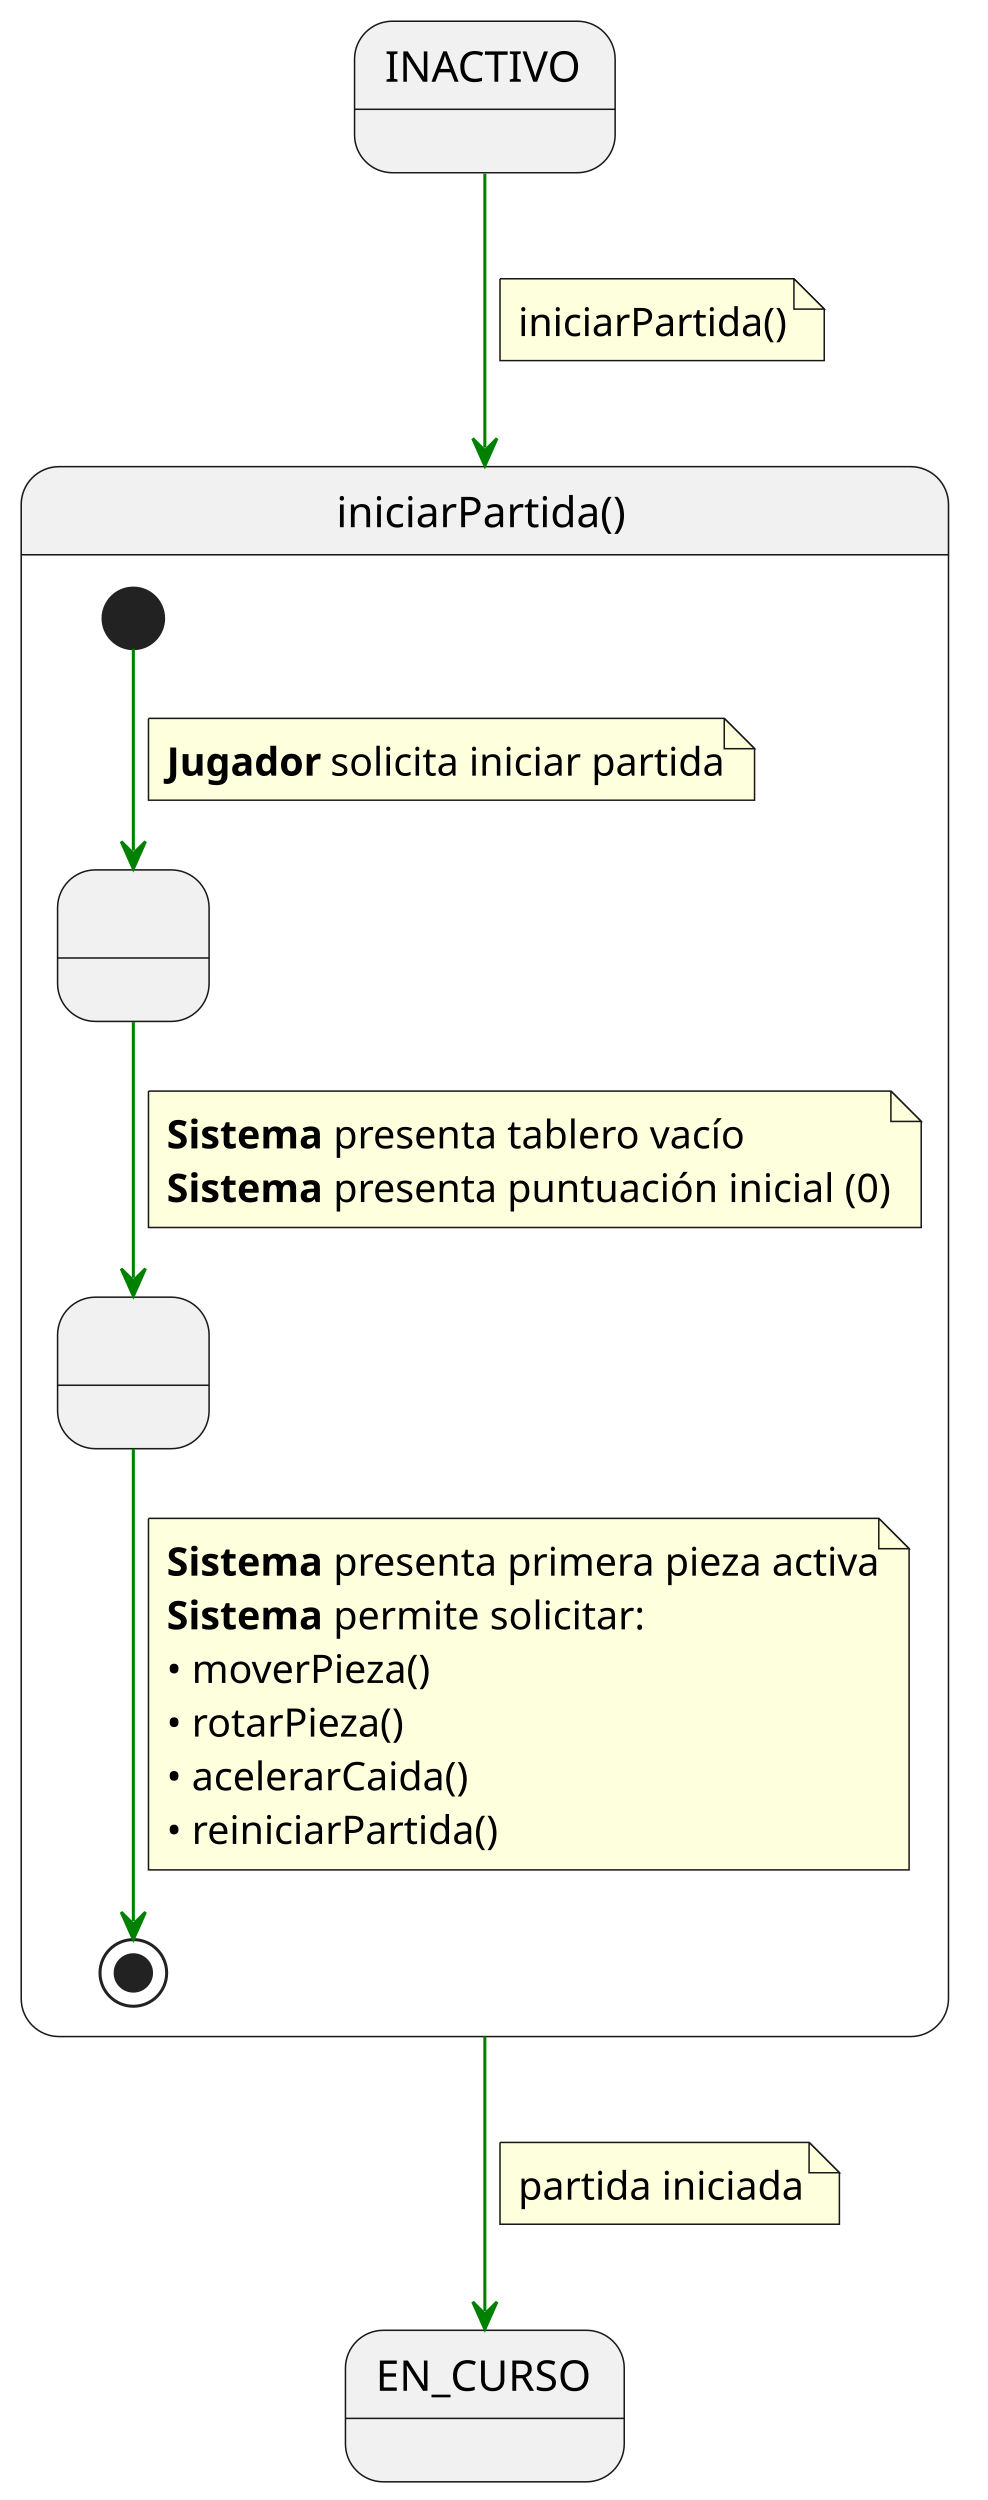
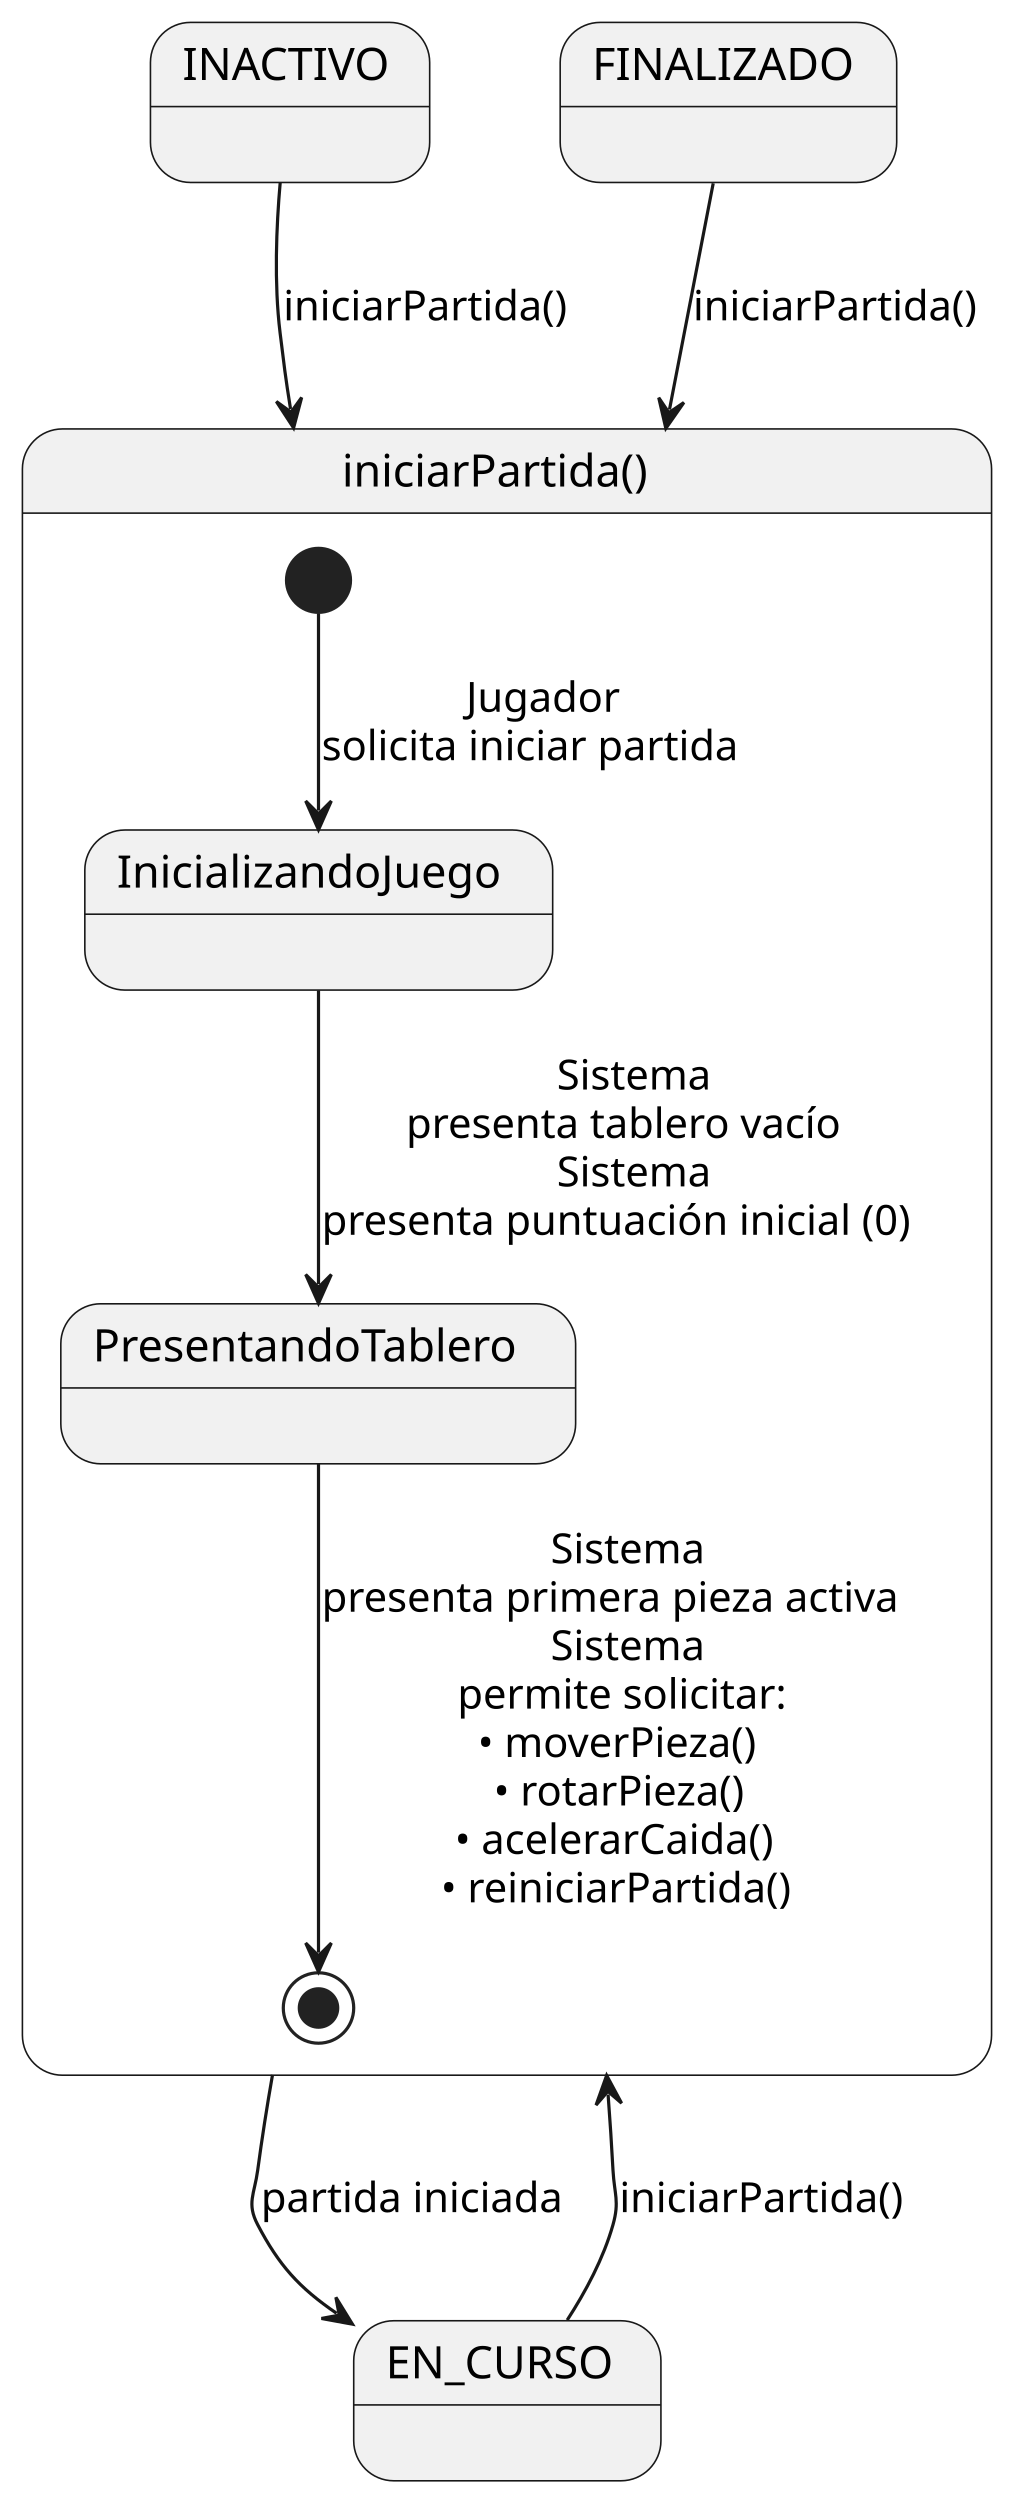
- <svg xmlns="http://www.w3.org/2000/svg" contentStyleType="text/css" height="825px" preserveAspectRatio="none" style="width:326px;height:825px;background:#FFFFFF;" version="1.1" viewBox="0 0 326 825" width="326px" zoomAndPan="magnify">
+ <svg xmlns="http://www.w3.org/2000/svg" contentStyleType="text/css" data-diagram-type="STATE" height="781px" preserveAspectRatio="none" style="width:323px;height:781px;background:#FFFFFF;" version="1.1" viewBox="0 0 323 781" width="323px" zoomAndPan="magnify">
  <defs />
  <g>
    <g id="INACTIVO">
-       <rect fill="#F1F1F1" height="50" rx="12.5" ry="12.5" style="stroke:#181818;stroke-width:0.5;" width="86" x="117" y="7" />
-       <line style="stroke:#181818;stroke-width:0.5;" x1="117" x2="203" y1="36.068" y2="36.068" />
-       <text fill="#000000" font-family="sans-serif" font-size="14" lengthAdjust="spacing" textLength="66" x="127" y="26.966">INACTIVO</text>
+       <rect fill="#F1F1F1" height="50" rx="12.5" ry="12.5" style="stroke:#181818;stroke-width:0.5;" width="87.231" x="47" y="7" />
+       <line style="stroke:#181818;stroke-width:0.5;" x1="47" x2="134.231" y1="33.297" y2="33.297" />
+       <text fill="#000000" font-family="sans-serif" font-size="14" lengthAdjust="spacing" textLength="67.231" x="57" y="24.995">INACTIVO</text>
    </g>
-     <path d="M19.5,154 L300.5,154 A12.5,12.5 0 0 1 313,166.5 L313,183.068 L7,183.068 L7,166.5 A12.5,12.5 0 0 1 19.5,154 " fill="#F1F1F1" style="stroke:#F1F1F1;stroke-width:1.0;" />
-     <rect fill="none" height="518.068" rx="12.5" ry="12.5" style="stroke:#181818;stroke-width:0.5;" width="306" x="7" y="154" />
-     <line style="stroke:#181818;stroke-width:0.5;" x1="7" x2="313" y1="183.068" y2="183.068" />
-     <text fill="#000000" font-family="sans-serif" font-size="14" lengthAdjust="spacing" textLength="98" x="111" y="173.966">iniciarPartida()</text>
+     <g id="EN_CURSO">
+       <rect fill="#F1F1F1" height="50" rx="12.5" ry="12.5" style="stroke:#181818;stroke-width:0.5;" width="95.975" x="110.5" y="725" />
+       <line style="stroke:#181818;stroke-width:0.5;" x1="110.5" x2="206.475" y1="751.297" y2="751.297" />
+       <text fill="#000000" font-family="sans-serif" font-size="14" lengthAdjust="spacing" textLength="75.975" x="120.5" y="742.995">EN_CURSO</text>
+     </g>
+     <g id="FINALIZADO">
+       <rect fill="#F1F1F1" height="50" rx="12.5" ry="12.5" style="stroke:#181818;stroke-width:0.5;" width="105.128" x="175" y="7" />
+       <line style="stroke:#181818;stroke-width:0.5;" x1="175" x2="280.128" y1="33.297" y2="33.297" />
+       <text fill="#000000" font-family="sans-serif" font-size="14" lengthAdjust="spacing" textLength="85.128" x="185" y="24.995">FINALIZADO</text>
+     </g>
+     <path d="M19.5,134 L297.266,134 A12.5,12.5 0 0 1 309.766,146.5 L309.766,160.297 L7,160.297 L7,146.5 A12.5,12.5 0 0 1 19.5,134" fill="#F1F1F1" />
+     <rect fill="none" height="514.297" rx="12.5" ry="12.5" style="stroke:#181818;stroke-width:0.5;" width="302.766" x="7" y="134" />
+     <line style="stroke:#181818;stroke-width:0.5;" x1="7" x2="309.766" y1="160.297" y2="160.297" />
+     <text fill="#000000" font-family="sans-serif" font-size="14" lengthAdjust="spacing" textLength="103.12" x="106.823" y="151.995">iniciarPartida()</text>
+     <ellipse cx="99.5" cy="181.297" fill="#222222" rx="10" ry="10" style="stroke:#222222;stroke-width:1;" />
    <g id="iniciarPartida.InicializandoJuego">
-       <rect fill="#F1F1F1" height="50" rx="12.5" ry="12.5" style="stroke:#181818;stroke-width:0.5;" width="50" x="19" y="287.068" />
-       <line style="stroke:#181818;stroke-width:0.5;" x1="19" x2="69" y1="316.136" y2="316.136" />
-       <text fill="#000000" font-family="sans-serif" font-size="14" lengthAdjust="spacing" textLength="4" x="42" y="307.034"> </text>
+       <rect fill="#F1F1F1" height="50" rx="12.5" ry="12.5" style="stroke:#181818;stroke-width:0.5;" width="146.157" x="26.5" y="259.297" />
+       <line style="stroke:#181818;stroke-width:0.5;" x1="26.5" x2="172.657" y1="285.594" y2="285.594" />
+       <text fill="#000000" font-family="sans-serif" font-size="14" lengthAdjust="spacing" textLength="126.157" x="36.5" y="277.292">InicializandoJuego</text>
    </g>
    <g id="iniciarPartida.PresentandoTablero">
-       <rect fill="#F1F1F1" height="50" rx="12.5" ry="12.5" style="stroke:#181818;stroke-width:0.5;" width="50" x="19" y="428.068" />
-       <line style="stroke:#181818;stroke-width:0.5;" x1="19" x2="69" y1="457.136" y2="457.136" />
-       <text fill="#000000" font-family="sans-serif" font-size="14" lengthAdjust="spacing" textLength="4" x="42" y="448.034"> </text>
+       <rect fill="#F1F1F1" height="50" rx="12.5" ry="12.5" style="stroke:#181818;stroke-width:0.5;" width="160.827" x="19" y="407.297" />
+       <line style="stroke:#181818;stroke-width:0.5;" x1="19" x2="179.827" y1="433.594" y2="433.594" />
+       <text fill="#000000" font-family="sans-serif" font-size="14" lengthAdjust="spacing" textLength="140.827" x="29" y="425.292">PresentandoTablero</text>
    </g>
-     <ellipse cx="44" cy="204.068" fill="#222222" rx="10" ry="10" style="stroke:#222222;stroke-width:1.0;" />
-     <ellipse cx="44" cy="651.068" fill="none" rx="11" ry="11" style="stroke:#222222;stroke-width:1.0;" />
-     <ellipse cx="44" cy="651.068" fill="#222222" rx="6" ry="6" style="stroke:#222222;stroke-width:1.0;" />
-     <g id="link_*start*iniciarPartida_InicializandoJuego">
-       <path d="M44,214.108 C44,230.028 44,257.578 44,280.708 " fill="none" id="*start*iniciarPartida-to-InicializandoJuego" style="stroke:#008000;stroke-width:1.0;" />
-       <polygon fill="#008000" points="44,286.708,48,277.708,44,281.708,40,277.708,44,286.708" style="stroke:#008000;stroke-width:1.0;" />
-       <path d="M49,237.068 L49,264.068 L249,264.068 L249,247.068 L239,237.068 L49,237.068 " fill="#FEFFDD" style="stroke:#181818;stroke-width:0.5;" />
-       <path d="M239,237.068 L239,247.068 L249,247.068 L239,237.068 " fill="#FEFFDD" style="stroke:#181818;stroke-width:0.5;" />
-       <text fill="#000000" font-family="sans-serif" font-size="13" font-weight="bold" lengthAdjust="spacing" textLength="51" x="55" y="255.965">Jugador</text>
-       <text fill="#000000" font-family="sans-serif" font-size="13" lengthAdjust="spacing" textLength="125" x="109" y="255.965">solicita iniciar partida</text>
+     <ellipse cx="99.5" cy="627.297" fill="none" rx="11" ry="11" style="stroke:#222222;stroke-width:1;" />
+     <ellipse cx="99.5" cy="627.297" fill="#222222" rx="6" ry="6" style="stroke:#222222;stroke-width:1;" />
+     <g class="link" data-entity-1="*start*iniciarPartida" data-entity-2="InicializandoJuego" data-source-line="17" data-uid="lnk7" id="link_*start*iniciarPartida_InicializandoJuego">
+       <path d="M99.5,191.617 C99.5,206.857 99.5,231.567 99.5,253.237" fill="none" id="*start*iniciarPartida-to-InicializandoJuego" style="stroke:#181818;stroke-width:1;" />
+       <polygon fill="#181818" points="99.5,259.237,103.5,250.237,99.5,254.237,95.5,250.237,99.5,259.237" style="stroke:#181818;stroke-width:1;" />
+       <text fill="#000000" font-family="sans-serif" font-size="13" lengthAdjust="spacing" textLength="49.842" x="145.61" y="222.364">Jugador</text>
+       <text fill="#000000" font-family="sans-serif" font-size="13" lengthAdjust="spacing" textLength="140.061" x="100.5" y="237.497">solicita iniciar partida</text>
    </g>
-     <g id="link_InicializandoJuego_PresentandoTablero">
-       <path d="M44,337.278 C44,362.638 44,396.238 44,421.668 " fill="none" id="InicializandoJuego-to-PresentandoTablero" style="stroke:#008000;stroke-width:1.0;" />
-       <polygon fill="#008000" points="44,427.668,48,418.668,44,422.668,40,418.668,44,427.668" style="stroke:#008000;stroke-width:1.0;" />
-       <path d="M49,360.068 L49,405.068 L304,405.068 L304,370.068 L294,360.068 L49,360.068 " fill="#FEFFDD" style="stroke:#181818;stroke-width:0.5;" />
-       <path d="M294,360.068 L294,370.068 L304,370.068 L294,360.068 " fill="#FEFFDD" style="stroke:#181818;stroke-width:0.5;" />
-       <text fill="#000000" font-family="sans-serif" font-size="13" font-weight="bold" lengthAdjust="spacing" textLength="52" x="55" y="378.965">Sistema</text>
-       <text fill="#000000" font-family="sans-serif" font-size="13" lengthAdjust="spacing" textLength="133" x="110" y="378.965">presenta tablero vacío</text>
-       <text fill="#000000" font-family="sans-serif" font-size="13" font-weight="bold" lengthAdjust="spacing" textLength="52" x="55" y="396.671">Sistema</text>
-       <text fill="#000000" font-family="sans-serif" font-size="13" lengthAdjust="spacing" textLength="179" x="110" y="396.671">presenta puntuación inicial (0)</text>
+     <g class="link" data-entity-1="InicializandoJuego" data-entity-2="PresentandoTablero" data-source-line="18" data-uid="lnk9" id="link_InicializandoJuego_PresentandoTablero">
+       <path d="M99.5,309.407 C99.5,336.457 99.5,374.087 99.5,401.157" fill="none" id="InicializandoJuego-to-PresentandoTablero" style="stroke:#181818;stroke-width:1;" />
+       <polygon fill="#181818" points="99.5,407.157,103.5,398.157,99.5,402.157,95.5,398.157,99.5,407.157" style="stroke:#181818;stroke-width:1;" />
+       <text fill="#000000" font-family="sans-serif" font-size="13" lengthAdjust="spacing" textLength="52.362" x="173.952" y="340.364">Sistema</text>
+       <text fill="#000000" font-family="sans-serif" font-size="13" lengthAdjust="spacing" textLength="146.529" x="126.868" y="355.497">presenta tablero vacío</text>
+       <text fill="#000000" font-family="sans-serif" font-size="13" lengthAdjust="spacing" textLength="52.362" x="173.952" y="370.629">Sistema</text>
+       <text fill="#000000" font-family="sans-serif" font-size="13" lengthAdjust="spacing" textLength="199.266" x="100.5" y="385.762">presenta puntuación inicial (0)</text>
    </g>
-     <g id="link_PresentandoTablero_*end*iniciarPartida">
-       <path d="M44,478.098 C44,521.238 44,604.088 44,633.998 " fill="none" id="PresentandoTablero-to-*end*iniciarPartida" style="stroke:#008000;stroke-width:1.0;" />
-       <polygon fill="#008000" points="44,639.998,48,630.998,44,634.998,40,630.998,44,639.998" style="stroke:#008000;stroke-width:1.0;" />
-       <path d="M49,501.068 L49,617.068 L300,617.068 L300,511.068 L290,501.068 L49,501.068 " fill="#FEFFDD" style="stroke:#181818;stroke-width:0.5;" />
-       <path d="M290,501.068 L290,511.068 L300,511.068 L290,501.068 " fill="#FEFFDD" style="stroke:#181818;stroke-width:0.5;" />
-       <text fill="#000000" font-family="sans-serif" font-size="13" font-weight="bold" lengthAdjust="spacing" textLength="52" x="55" y="519.965">Sistema</text>
-       <text fill="#000000" font-family="sans-serif" font-size="13" lengthAdjust="spacing" textLength="175" x="110" y="519.965">presenta primera pieza activa</text>
-       <text fill="#000000" font-family="sans-serif" font-size="13" font-weight="bold" lengthAdjust="spacing" textLength="52" x="55" y="537.671">Sistema</text>
-       <text fill="#000000" font-family="sans-serif" font-size="13" lengthAdjust="spacing" textLength="99" x="110" y="537.671">permite solicitar:</text>
-       <text fill="#000000" font-family="sans-serif" font-size="13" lengthAdjust="spacing" textLength="86" x="55" y="555.377">• moverPieza()</text>
-       <text fill="#000000" font-family="sans-serif" font-size="13" lengthAdjust="spacing" textLength="77" x="55" y="573.083">• rotarPieza()</text>
-       <text fill="#000000" font-family="sans-serif" font-size="13" lengthAdjust="spacing" textLength="96" x="55" y="590.789">• acelerarCaida()</text>
-       <text fill="#000000" font-family="sans-serif" font-size="13" lengthAdjust="spacing" textLength="106" x="55" y="608.495">• reiniciarPartida()</text>
+     <g class="link" data-entity-1="PresentandoTablero" data-entity-2="*end*iniciarPartida" data-source-line="19" data-uid="lnk11" id="link_PresentandoTablero_*end*iniciarPartida">
+       <path d="M99.5,457.347 C99.5,499.787 99.5,580.287 99.5,610.007" fill="none" id="PresentandoTablero-to-*end*iniciarPartida" style="stroke:#181818;stroke-width:1;" />
+       <polygon fill="#181818" points="99.5,616.007,103.5,607.007,99.5,611.007,95.5,607.007,99.5,616.007" style="stroke:#181818;stroke-width:1;" />
+       <text fill="#000000" font-family="sans-serif" font-size="13" lengthAdjust="spacing" textLength="52.362" x="172.01" y="488.364">Sistema</text>
+       <text fill="#000000" font-family="sans-serif" font-size="13" lengthAdjust="spacing" textLength="195.381" x="100.5" y="503.497">presenta primera pieza activa</text>
+       <text fill="#000000" font-family="sans-serif" font-size="13" lengthAdjust="spacing" textLength="52.362" x="172.01" y="518.629">Sistema</text>
+       <text fill="#000000" font-family="sans-serif" font-size="13" lengthAdjust="spacing" textLength="110.595" x="142.893" y="533.762">permite solicitar:</text>
+       <text fill="#000000" font-family="sans-serif" font-size="13" lengthAdjust="spacing" textLength="97.836" x="149.272" y="548.895">• moverPieza()</text>
+       <text fill="#000000" font-family="sans-serif" font-size="13" lengthAdjust="spacing" textLength="87.89" x="154.246" y="564.028">• rotarPieza()</text>
+       <text fill="#000000" font-family="sans-serif" font-size="13" lengthAdjust="spacing" textLength="112.195" x="142.093" y="579.161">• acelerarCaida()</text>
+       <text fill="#000000" font-family="sans-serif" font-size="13" lengthAdjust="spacing" textLength="120.897" x="137.742" y="594.293">• reiniciarPartida()</text>
    </g>
-     <g id="EN_CURSO">
-       <rect fill="#F1F1F1" height="50" rx="12.5" ry="12.5" style="stroke:#181818;stroke-width:0.5;" width="92" x="114" y="769" />
-       <line style="stroke:#181818;stroke-width:0.5;" x1="114" x2="206" y1="798.068" y2="798.068" />
-       <text fill="#000000" font-family="sans-serif" font-size="14" lengthAdjust="spacing" textLength="72" x="124" y="788.966">EN_CURSO</text>
+     <g class="link" data-entity-1="INACTIVO" data-entity-2="iniciarPartida" data-source-line="11" data-uid="lnk2" id="link_INACTIVO_iniciarPartida">
+       <path d="M87.53,57.07 C86.32,70.85 85.6,88.45 87.5,104 C88.7,113.78 89.161,117.775 90.761,127.766" fill="none" id="INACTIVO-to-iniciarPartida" style="stroke:#181818;stroke-width:1;" />
+       <polygon fill="#181818" points="91.71,133.69,94.236,124.171,90.919,128.753,86.337,125.436,91.71,133.69" style="stroke:#181818;stroke-width:1;" />
+       <text fill="#000000" font-family="sans-serif" font-size="13" lengthAdjust="spacing" textLength="95.754" x="88.5" y="100.067">iniciarPartida()</text>
    </g>
-     <g id="link_INACTIVO_iniciarPartida">
-       <path d="M160,57.28 C160,79.26 160,108.17 160,147.7 " fill="none" id="INACTIVO-to-iniciarPartida" style="stroke:#008000;stroke-width:1.0;" />
-       <polygon fill="#008000" points="160,153.7,164,144.7,160,148.7,156,144.7,160,153.7" style="stroke:#008000;stroke-width:1.0;" />
-       <path d="M165,92 L165,119 L272,119 L272,102 L262,92 L165,92 " fill="#FEFFDD" style="stroke:#181818;stroke-width:0.5;" />
-       <path d="M262,92 L262,102 L272,102 L262,92 " fill="#FEFFDD" style="stroke:#181818;stroke-width:0.5;" />
-       <text fill="#000000" font-family="sans-serif" font-size="13" lengthAdjust="spacing" textLength="86" x="171" y="110.897">iniciarPartida()</text>
+     <g class="link" data-entity-1="EN_CURSO" data-entity-2="iniciarPartida" data-source-line="12" data-uid="lnk3" id="link_EN_CURSO_iniciarPartida">
+       <path d="M177.19,724.8 C182.95,715.92 188.55,705.47 191.5,695 C193.55,687.73 191.93,685.54 191.5,678 C190.94,668.27 190.719,664.343 189.969,654.343" fill="none" id="EN_CURSO-to-iniciarPartida" style="stroke:#181818;stroke-width:1;" />
+       <polygon fill="#181818" points="189.52,648.36,186.204,657.634,189.894,653.346,194.182,657.036,189.52,648.36" style="stroke:#181818;stroke-width:1;" />
+       <text fill="#000000" font-family="sans-serif" font-size="13" lengthAdjust="spacing" textLength="95.754" x="193.5" y="691.067">iniciarPartida()</text>
    </g>
-     <g id="link_iniciarPartida_EN_CURSO">
-       <path d="M160,672.04 C160,711.62 160,740.59 160,762.62 " fill="none" id="iniciarPartida-to-EN_CURSO" style="stroke:#008000;stroke-width:1.0;" />
-       <polygon fill="#008000" points="160,768.62,164,759.62,160,763.62,156,759.62,160,768.62" style="stroke:#008000;stroke-width:1.0;" />
-       <path d="M165,707 L165,734 L277,734 L277,717 L267,707 L165,707 " fill="#FEFFDD" style="stroke:#181818;stroke-width:0.5;" />
-       <path d="M267,707 L267,717 L277,717 L267,707 " fill="#FEFFDD" style="stroke:#181818;stroke-width:0.5;" />
-       <text fill="#000000" font-family="sans-serif" font-size="13" lengthAdjust="spacing" textLength="91" x="171" y="725.897">partida iniciada</text>
+     <g class="link" data-entity-1="iniciarPartida" data-entity-2="EN_CURSO" data-source-line="22" data-uid="lnk12" id="link_iniciarPartida_EN_CURSO">
+       <path d="M85.13,648.2 C83.37,658.22 81.82,668.18 80.5,678 C79.5,685.49 76.99,688.31 80.5,695 C87.15,707.69 93.338,714.602 105.148,722.682" fill="none" id="iniciarPartida-to-EN_CURSO" style="stroke:#181818;stroke-width:1;" />
+       <polygon fill="#181818" points="110.1,726.07,104.931,717.687,105.973,723.247,100.413,724.289,110.1,726.07" style="stroke:#181818;stroke-width:1;" />
+       <text fill="#000000" font-family="sans-serif" font-size="13" lengthAdjust="spacing" textLength="101.029" x="81.5" y="691.067">partida iniciada</text>
+     </g>
+     <g class="link" data-entity-1="FINALIZADO" data-entity-2="iniciarPartida" data-source-line="13" data-uid="lnk4" id="link_FINALIZADO_iniciarPartida">
+       <path d="M222.81,57.26 C219.28,75.54 215.158,96.839 209.148,127.939" fill="none" id="FINALIZADO-to-iniciarPartida" style="stroke:#181818;stroke-width:1;" />
+       <polygon fill="#181818" points="208.01,133.83,213.645,125.752,208.959,128.921,205.79,124.234,208.01,133.83" style="stroke:#181818;stroke-width:1;" />
+       <text fill="#000000" font-family="sans-serif" font-size="13" lengthAdjust="spacing" textLength="95.754" x="216.5" y="100.067">iniciarPartida()</text>
    </g>
  </g>
</svg>
